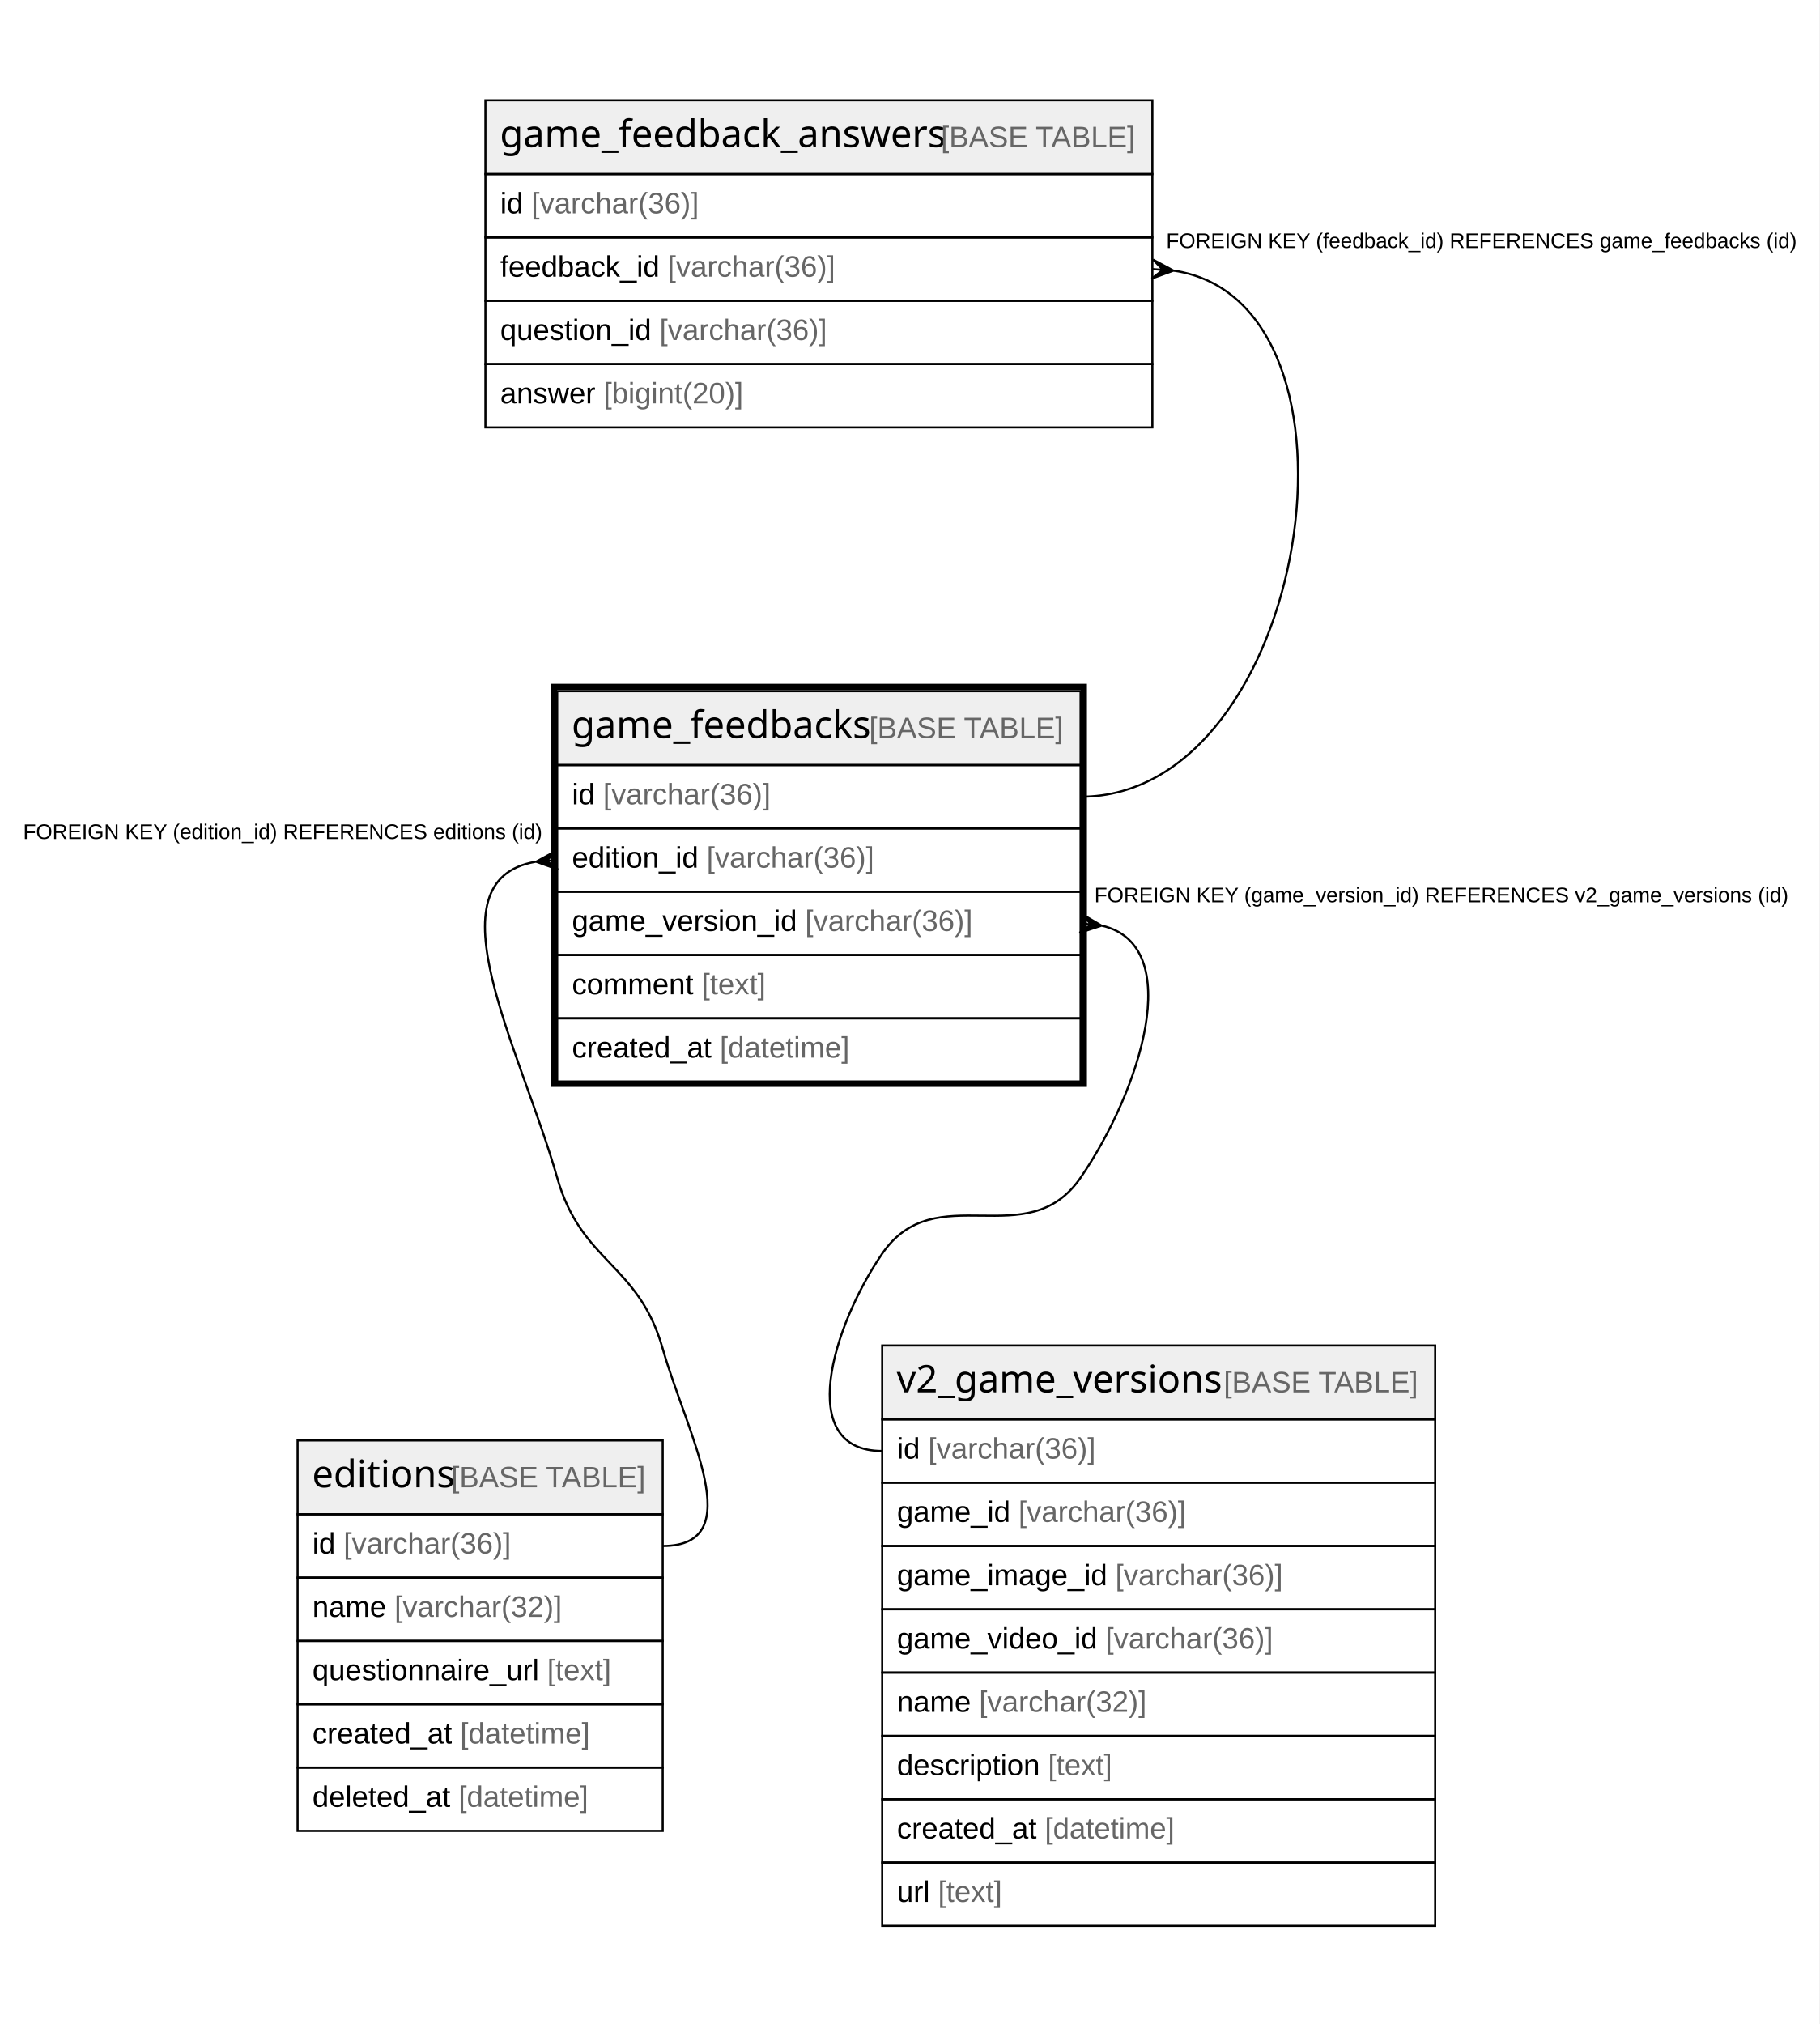
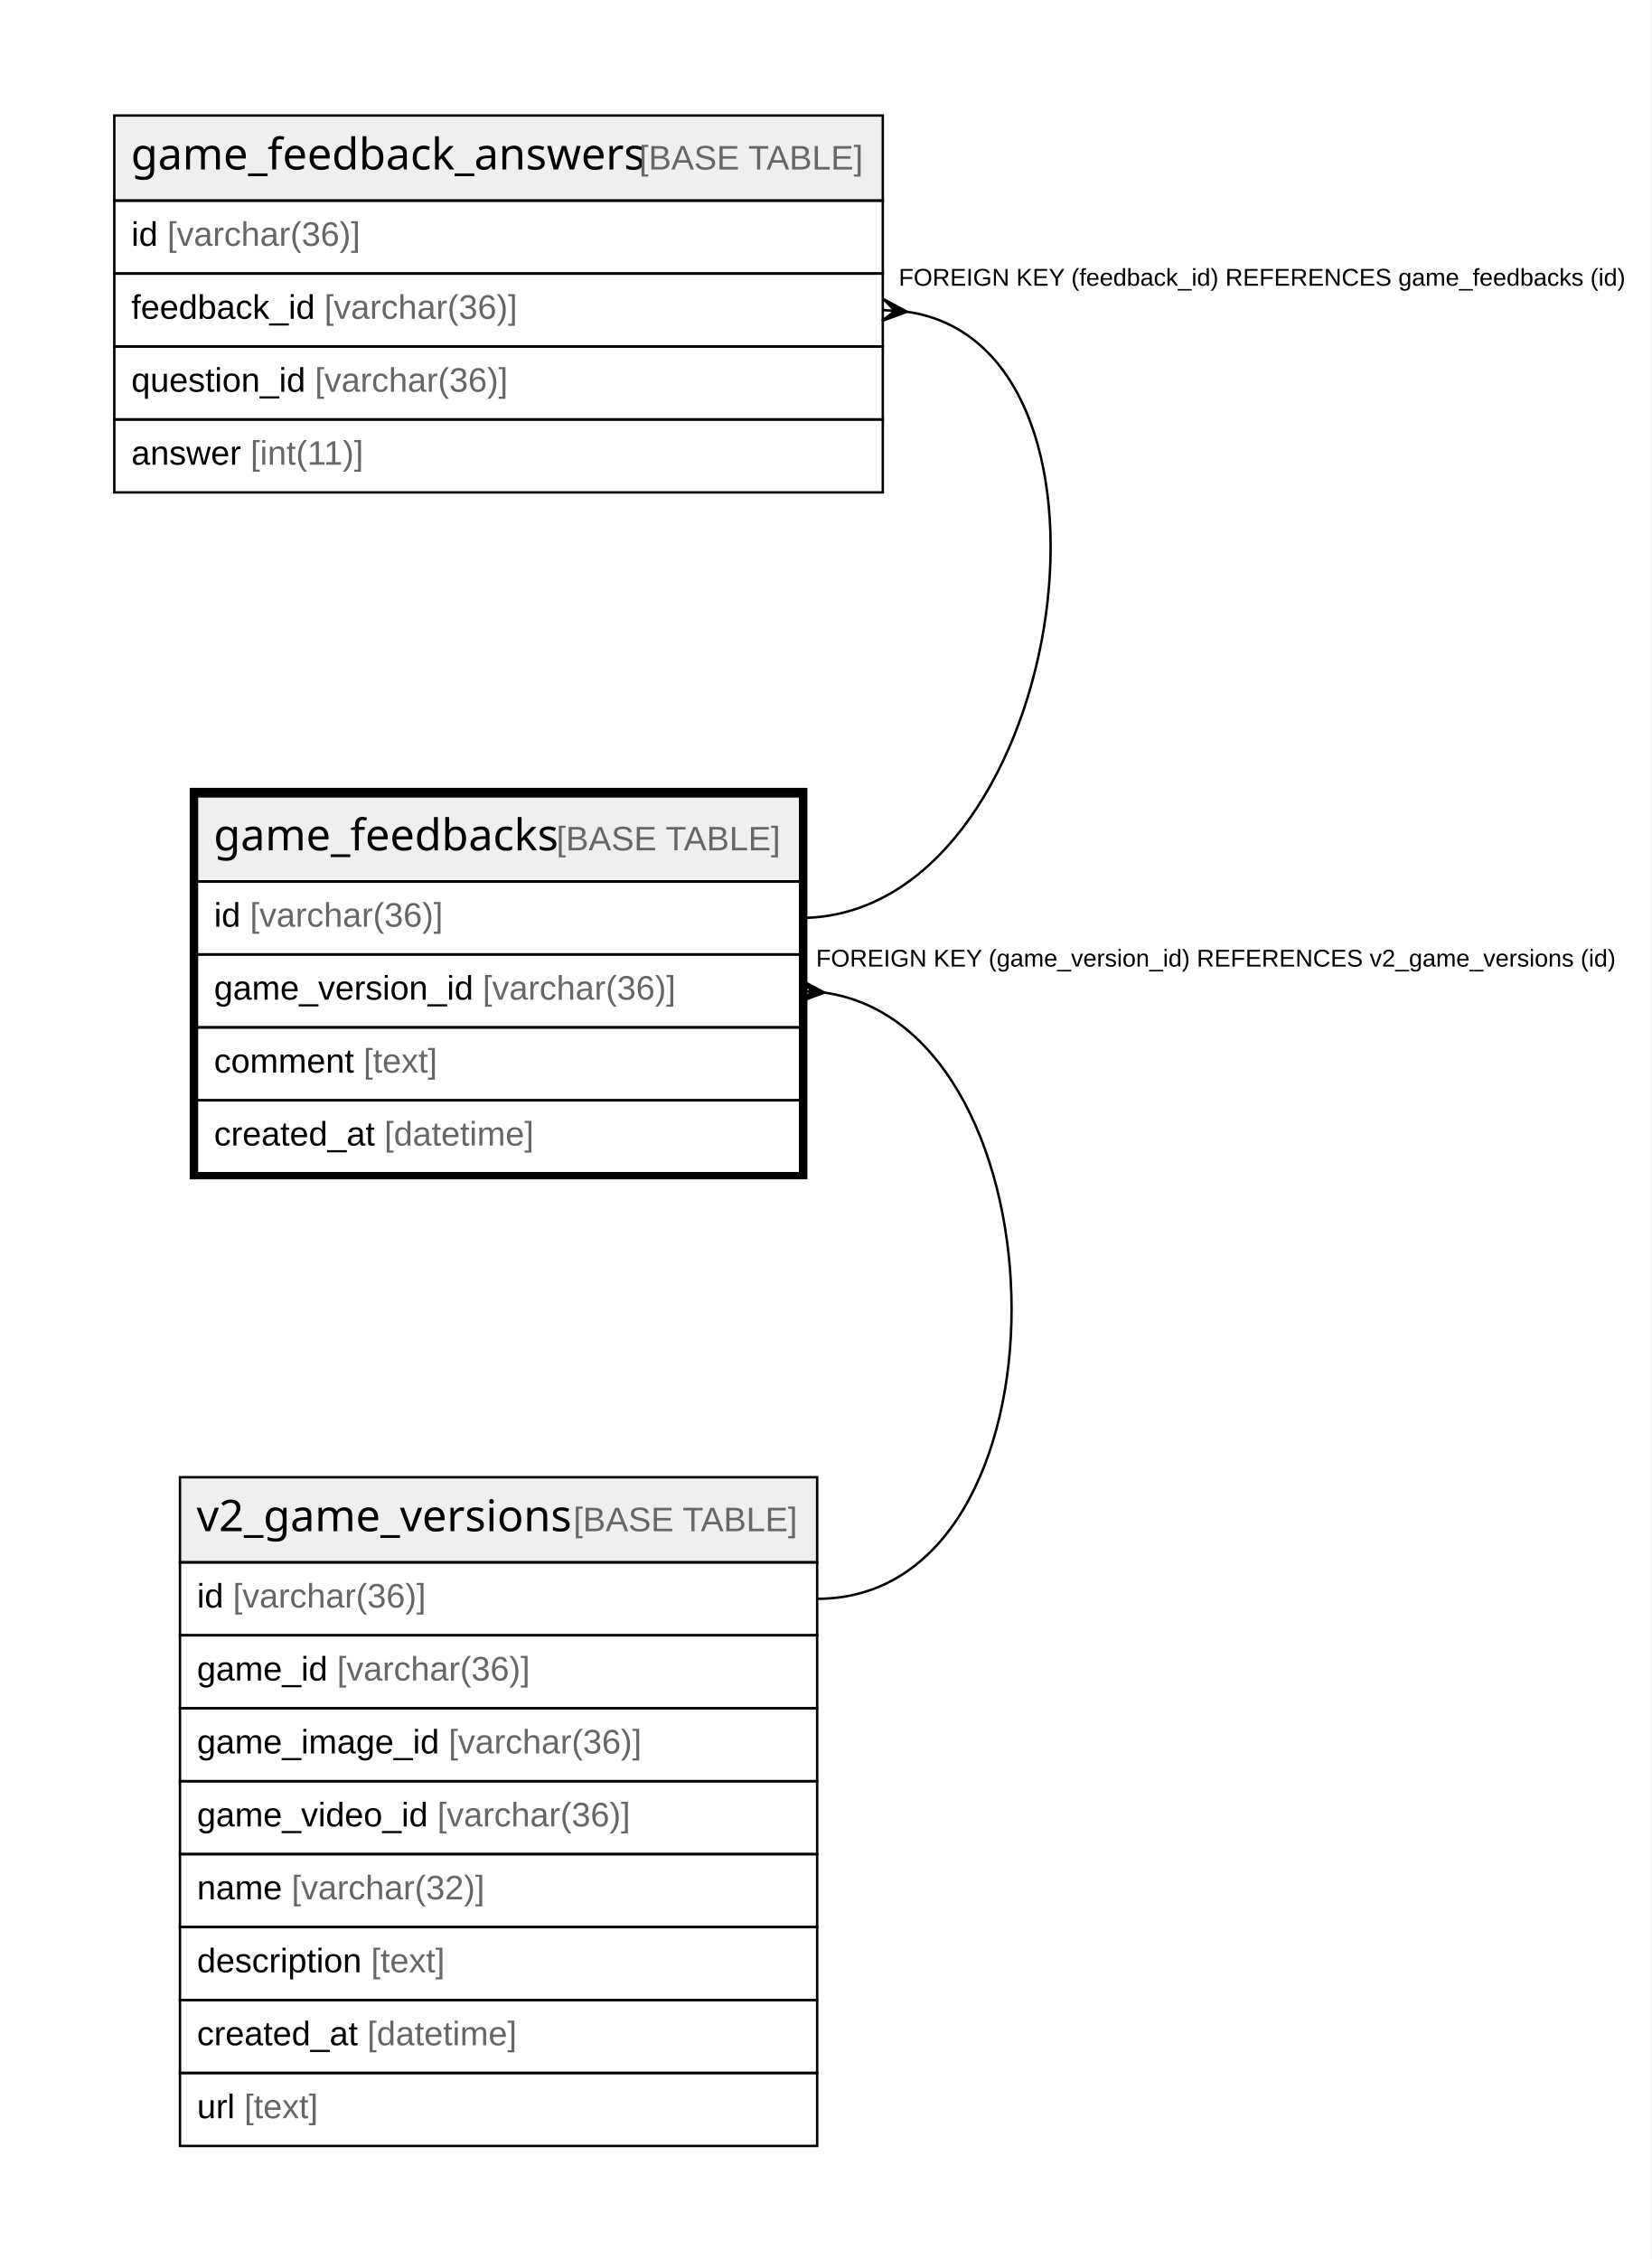
- <svg xmlns="http://www.w3.org/2000/svg" width="862pt" height="959pt" viewBox="0.00 0.00 862.00 959.00">
-   <g id="graph0" class="graph" transform="scale(1 1) rotate(0) translate(4 955)">
-     <polygon fill="#ffffff" stroke="transparent" points="-4,4 -4,-955 858,-955 858,4 -4,4" />
+ <svg xmlns="http://www.w3.org/2000/svg" width="679pt" height="929pt" viewBox="0.00 0.00 679.00 929.00">
+   <g id="graph0" class="graph" transform="scale(1 1) rotate(0) translate(4 925)">
+     <polygon fill="#ffffff" stroke="transparent" points="-4,4 -4,-925 675,-925 675,4 -4,4" />
    <g id="node1" class="node">
-       <polygon fill="#efefef" stroke="transparent" points="260,-592.5 260,-627.5 508,-627.5 508,-592.5 260,-592.5" />
-       <polygon fill="none" stroke="#000000" points="260,-592.5 260,-627.5 508,-627.5 508,-592.5 260,-592.5" />
-       <text text-anchor="start" x="266.848" y="-605.3" font-family="Arial Bold" font-size="18.00" fill="#000000">game_feedbacks</text>
-       <text text-anchor="start" x="403.898" y="-605.3" font-family="Arial" font-size="14.00" fill="#000000"> </text>
-       <text text-anchor="start" x="407.789" y="-605.3" font-family="Arial" font-size="14.00" fill="#666666">[BASE TABLE]</text>
-       <polygon fill="none" stroke="#000000" points="260,-562.5 260,-592.5 508,-592.5 508,-562.5 260,-562.5" />
-       <text text-anchor="start" x="267" y="-573.9" font-family="Arial" font-size="14.00" fill="#000000">id </text>
-       <text text-anchor="start" x="281.78" y="-573.9" font-family="Arial" font-size="14.00" fill="#666666">[varchar(36)]</text>
-       <polygon fill="none" stroke="#000000" points="260,-532.5 260,-562.5 508,-562.5 508,-532.5 260,-532.5" />
-       <text text-anchor="start" x="267" y="-543.9" font-family="Arial" font-size="14.00" fill="#000000">edition_id </text>
-       <text text-anchor="start" x="330.797" y="-543.9" font-family="Arial" font-size="14.00" fill="#666666">[varchar(36)]</text>
-       <polygon fill="none" stroke="#000000" points="260,-502.5 260,-532.5 508,-532.5 508,-502.5 260,-502.5" />
-       <text text-anchor="start" x="267" y="-513.9" font-family="Arial" font-size="14.00" fill="#000000">game_version_id </text>
-       <text text-anchor="start" x="377.468" y="-513.9" font-family="Arial" font-size="14.00" fill="#666666">[varchar(36)]</text>
-       <polygon fill="none" stroke="#000000" points="260,-472.5 260,-502.5 508,-502.5 508,-472.5 260,-472.5" />
-       <text text-anchor="start" x="267" y="-483.9" font-family="Arial" font-size="14.00" fill="#000000">comment </text>
-       <text text-anchor="start" x="328.45" y="-483.9" font-family="Arial" font-size="14.00" fill="#666666">[text]</text>
-       <polygon fill="none" stroke="#000000" points="260,-442.5 260,-472.5 508,-472.5 508,-442.5 260,-442.5" />
-       <text text-anchor="start" x="267" y="-453.9" font-family="Arial" font-size="14.00" fill="#000000">created_at </text>
-       <text text-anchor="start" x="337.028" y="-453.9" font-family="Arial" font-size="14.00" fill="#666666">[datetime]</text>
-       <polygon fill="none" stroke="#000000" stroke-width="3" points="258.5,-441.5 258.5,-629.5 509.5,-629.5 509.5,-441.5 258.5,-441.5" />
+       <polygon fill="#efefef" stroke="transparent" points="77,-562.5 77,-597.5 325,-597.5 325,-562.5 77,-562.5" />
+       <polygon fill="none" stroke="#000000" points="77,-562.5 77,-597.5 325,-597.5 325,-562.5 77,-562.5" />
+       <text text-anchor="start" x="83.848" y="-575.3" font-family="Arial Bold" font-size="18.00" fill="#000000">game_feedbacks</text>
+       <text text-anchor="start" x="220.898" y="-575.3" font-family="Arial" font-size="14.00" fill="#000000"> </text>
+       <text text-anchor="start" x="224.789" y="-575.3" font-family="Arial" font-size="14.00" fill="#666666">[BASE TABLE]</text>
+       <polygon fill="none" stroke="#000000" points="77,-532.5 77,-562.5 325,-562.5 325,-532.5 77,-532.5" />
+       <text text-anchor="start" x="84" y="-543.9" font-family="Arial" font-size="14.00" fill="#000000">id </text>
+       <text text-anchor="start" x="98.78" y="-543.9" font-family="Arial" font-size="14.00" fill="#666666">[varchar(36)]</text>
+       <polygon fill="none" stroke="#000000" points="77,-502.5 77,-532.5 325,-532.5 325,-502.5 77,-502.5" />
+       <text text-anchor="start" x="84" y="-513.9" font-family="Arial" font-size="14.00" fill="#000000">game_version_id </text>
+       <text text-anchor="start" x="194.468" y="-513.9" font-family="Arial" font-size="14.00" fill="#666666">[varchar(36)]</text>
+       <polygon fill="none" stroke="#000000" points="77,-472.5 77,-502.5 325,-502.5 325,-472.5 77,-472.5" />
+       <text text-anchor="start" x="84" y="-483.9" font-family="Arial" font-size="14.00" fill="#000000">comment </text>
+       <text text-anchor="start" x="145.45" y="-483.9" font-family="Arial" font-size="14.00" fill="#666666">[text]</text>
+       <polygon fill="none" stroke="#000000" points="77,-442.5 77,-472.5 325,-472.5 325,-442.5 77,-442.5" />
+       <text text-anchor="start" x="84" y="-453.9" font-family="Arial" font-size="14.00" fill="#000000">created_at </text>
+       <text text-anchor="start" x="154.028" y="-453.9" font-family="Arial" font-size="14.00" fill="#666666">[datetime]</text>
+       <polygon fill="none" stroke="#000000" stroke-width="3" points="75.5,-441.5 75.5,-599.5 326.5,-599.5 326.5,-441.5 75.5,-441.5" />
    </g>
    <g id="node3" class="node">
-       <polygon fill="#efefef" stroke="transparent" points="137,-237.5 137,-272.5 310,-272.5 310,-237.5 137,-237.5" />
-       <polygon fill="none" stroke="#000000" points="137,-237.5 137,-272.5 310,-272.5 310,-237.5 137,-237.5" />
-       <text text-anchor="start" x="143.865" y="-250.3" font-family="Arial Bold" font-size="18.00" fill="#000000">editions</text>
-       <text text-anchor="start" x="205.881" y="-250.3" font-family="Arial" font-size="14.00" fill="#000000"> </text>
-       <text text-anchor="start" x="209.771" y="-250.3" font-family="Arial" font-size="14.00" fill="#666666">[BASE TABLE]</text>
-       <polygon fill="none" stroke="#000000" points="137,-207.5 137,-237.5 310,-237.5 310,-207.5 137,-207.5" />
-       <text text-anchor="start" x="144" y="-218.9" font-family="Arial" font-size="14.00" fill="#000000">id </text>
-       <text text-anchor="start" x="158.78" y="-218.9" font-family="Arial" font-size="14.00" fill="#666666">[varchar(36)]</text>
-       <polygon fill="none" stroke="#000000" points="137,-177.5 137,-207.5 310,-207.5 310,-177.5 137,-177.5" />
-       <text text-anchor="start" x="144" y="-188.9" font-family="Arial" font-size="14.00" fill="#000000">name </text>
-       <text text-anchor="start" x="182.899" y="-188.9" font-family="Arial" font-size="14.00" fill="#666666">[varchar(32)]</text>
-       <polygon fill="none" stroke="#000000" points="137,-147.5 137,-177.5 310,-177.5 310,-147.5 137,-147.5" />
-       <text text-anchor="start" x="144" y="-158.9" font-family="Arial" font-size="14.00" fill="#000000">questionnaire_url </text>
-       <text text-anchor="start" x="255.248" y="-158.9" font-family="Arial" font-size="14.00" fill="#666666">[text]</text>
-       <polygon fill="none" stroke="#000000" points="137,-117.5 137,-147.5 310,-147.5 310,-117.5 137,-117.5" />
-       <text text-anchor="start" x="144" y="-128.9" font-family="Arial" font-size="14.00" fill="#000000">created_at </text>
-       <text text-anchor="start" x="214.028" y="-128.9" font-family="Arial" font-size="14.00" fill="#666666">[datetime]</text>
-       <polygon fill="none" stroke="#000000" points="137,-87.5 137,-117.5 310,-117.5 310,-87.5 137,-87.5" />
-       <text text-anchor="start" x="144" y="-98.9" font-family="Arial" font-size="14.00" fill="#000000">deleted_at </text>
-       <text text-anchor="start" x="213.257" y="-98.9" font-family="Arial" font-size="14.00" fill="#666666">[datetime]</text>
+       <polygon fill="#efefef" stroke="transparent" points="70,-282.5 70,-317.5 332,-317.5 332,-282.5 70,-282.5" />
+       <polygon fill="none" stroke="#000000" points="70,-282.5 70,-317.5 332,-317.5 332,-282.5 70,-282.5" />
+       <text text-anchor="start" x="76.856" y="-295.3" font-family="Arial Bold" font-size="18.00" fill="#000000">v2_game_versions</text>
+       <text text-anchor="start" x="227.89" y="-295.3" font-family="Arial" font-size="14.00" fill="#000000"> </text>
+       <text text-anchor="start" x="231.781" y="-295.3" font-family="Arial" font-size="14.00" fill="#666666">[BASE TABLE]</text>
+       <polygon fill="none" stroke="#000000" points="70,-252.5 70,-282.5 332,-282.5 332,-252.5 70,-252.5" />
+       <text text-anchor="start" x="77" y="-263.9" font-family="Arial" font-size="14.00" fill="#000000">id </text>
+       <text text-anchor="start" x="91.78" y="-263.9" font-family="Arial" font-size="14.00" fill="#666666">[varchar(36)]</text>
+       <polygon fill="none" stroke="#000000" points="70,-222.5 70,-252.5 332,-252.5 332,-222.5 70,-222.5" />
+       <text text-anchor="start" x="77" y="-233.9" font-family="Arial" font-size="14.00" fill="#000000">game_id </text>
+       <text text-anchor="start" x="134.571" y="-233.9" font-family="Arial" font-size="14.00" fill="#666666">[varchar(36)]</text>
+       <polygon fill="none" stroke="#000000" points="70,-192.5 70,-222.5 332,-222.5 332,-192.5 70,-192.5" />
+       <text text-anchor="start" x="77" y="-203.9" font-family="Arial" font-size="14.00" fill="#000000">game_image_id </text>
+       <text text-anchor="start" x="180.468" y="-203.9" font-family="Arial" font-size="14.00" fill="#666666">[varchar(36)]</text>
+       <polygon fill="none" stroke="#000000" points="70,-162.5 70,-192.5 332,-192.5 332,-162.5 70,-162.5" />
+       <text text-anchor="start" x="77" y="-173.9" font-family="Arial" font-size="14.00" fill="#000000">game_video_id </text>
+       <text text-anchor="start" x="175.808" y="-173.9" font-family="Arial" font-size="14.00" fill="#666666">[varchar(36)]</text>
+       <polygon fill="none" stroke="#000000" points="70,-132.5 70,-162.5 332,-162.5 332,-132.5 70,-132.5" />
+       <text text-anchor="start" x="77" y="-143.9" font-family="Arial" font-size="14.00" fill="#000000">name </text>
+       <text text-anchor="start" x="115.899" y="-143.9" font-family="Arial" font-size="14.00" fill="#666666">[varchar(32)]</text>
+       <polygon fill="none" stroke="#000000" points="70,-102.5 70,-132.5 332,-132.5 332,-102.5 70,-102.5" />
+       <text text-anchor="start" x="77" y="-113.9" font-family="Arial" font-size="14.00" fill="#000000">description </text>
+       <text text-anchor="start" x="148.568" y="-113.9" font-family="Arial" font-size="14.00" fill="#666666">[text]</text>
+       <polygon fill="none" stroke="#000000" points="70,-72.5 70,-102.5 332,-102.5 332,-72.5 70,-72.5" />
+       <text text-anchor="start" x="77" y="-83.9" font-family="Arial" font-size="14.00" fill="#000000">created_at </text>
+       <text text-anchor="start" x="147.028" y="-83.9" font-family="Arial" font-size="14.00" fill="#666666">[datetime]</text>
+       <polygon fill="none" stroke="#000000" points="70,-42.5 70,-72.5 332,-72.5 332,-42.5 70,-42.5" />
+       <text text-anchor="start" x="77" y="-53.9" font-family="Arial" font-size="14.00" fill="#000000">url </text>
+       <text text-anchor="start" x="96.44" y="-53.9" font-family="Arial" font-size="14.00" fill="#666666">[text]</text>
    </g>
    <g id="edge2" class="edge">
-       <path fill="none" stroke="#000000" d="M249.719,-546.69C198.522,-537.811 242.773,-457.703 260,-397 271.55,-356.301 298.45,-356.699 310,-316 321.345,-276.023 351.556,-222.5 310,-222.5" />
-       <polygon fill="#000000" stroke="#000000" points="250.031,-546.715 259.647,-551.986 255.015,-547.107 260,-547.5 260,-547.5 260,-547.5 255.015,-547.107 260.353,-543.014 250.031,-546.715 250.031,-546.715" />
-       <text text-anchor="start" x="6.939" y="-557.5" font-family="Arial" font-size="10.00" fill="#000000">FOREIGN KEY (edition_id) REFERENCES editions (id)</text>
-     </g>
-     <g id="node4" class="node">
-       <polygon fill="#efefef" stroke="transparent" points="414,-282.5 414,-317.5 676,-317.5 676,-282.5 414,-282.5" />
-       <polygon fill="none" stroke="#000000" points="414,-282.5 414,-317.5 676,-317.5 676,-282.5 414,-282.5" />
-       <text text-anchor="start" x="420.856" y="-295.3" font-family="Arial Bold" font-size="18.00" fill="#000000">v2_game_versions</text>
-       <text text-anchor="start" x="571.89" y="-295.3" font-family="Arial" font-size="14.00" fill="#000000"> </text>
-       <text text-anchor="start" x="575.781" y="-295.3" font-family="Arial" font-size="14.00" fill="#666666">[BASE TABLE]</text>
-       <polygon fill="none" stroke="#000000" points="414,-252.5 414,-282.5 676,-282.5 676,-252.5 414,-252.5" />
-       <text text-anchor="start" x="421" y="-263.9" font-family="Arial" font-size="14.00" fill="#000000">id </text>
-       <text text-anchor="start" x="435.78" y="-263.9" font-family="Arial" font-size="14.00" fill="#666666">[varchar(36)]</text>
-       <polygon fill="none" stroke="#000000" points="414,-222.5 414,-252.5 676,-252.5 676,-222.5 414,-222.5" />
-       <text text-anchor="start" x="421" y="-233.9" font-family="Arial" font-size="14.00" fill="#000000">game_id </text>
-       <text text-anchor="start" x="478.571" y="-233.9" font-family="Arial" font-size="14.00" fill="#666666">[varchar(36)]</text>
-       <polygon fill="none" stroke="#000000" points="414,-192.5 414,-222.5 676,-222.5 676,-192.5 414,-192.5" />
-       <text text-anchor="start" x="421" y="-203.9" font-family="Arial" font-size="14.00" fill="#000000">game_image_id </text>
-       <text text-anchor="start" x="524.468" y="-203.9" font-family="Arial" font-size="14.00" fill="#666666">[varchar(36)]</text>
-       <polygon fill="none" stroke="#000000" points="414,-162.5 414,-192.5 676,-192.5 676,-162.5 414,-162.5" />
-       <text text-anchor="start" x="421" y="-173.9" font-family="Arial" font-size="14.00" fill="#000000">game_video_id </text>
-       <text text-anchor="start" x="519.808" y="-173.9" font-family="Arial" font-size="14.00" fill="#666666">[varchar(36)]</text>
-       <polygon fill="none" stroke="#000000" points="414,-132.5 414,-162.5 676,-162.5 676,-132.5 414,-132.5" />
-       <text text-anchor="start" x="421" y="-143.9" font-family="Arial" font-size="14.00" fill="#000000">name </text>
-       <text text-anchor="start" x="459.899" y="-143.9" font-family="Arial" font-size="14.00" fill="#666666">[varchar(32)]</text>
-       <polygon fill="none" stroke="#000000" points="414,-102.5 414,-132.5 676,-132.5 676,-102.5 414,-102.5" />
-       <text text-anchor="start" x="421" y="-113.9" font-family="Arial" font-size="14.00" fill="#000000">description </text>
-       <text text-anchor="start" x="492.568" y="-113.9" font-family="Arial" font-size="14.00" fill="#666666">[text]</text>
-       <polygon fill="none" stroke="#000000" points="414,-72.5 414,-102.5 676,-102.5 676,-72.5 414,-72.5" />
-       <text text-anchor="start" x="421" y="-83.9" font-family="Arial" font-size="14.00" fill="#000000">created_at </text>
-       <text text-anchor="start" x="491.028" y="-83.9" font-family="Arial" font-size="14.00" fill="#666666">[datetime]</text>
-       <polygon fill="none" stroke="#000000" points="414,-42.5 414,-72.5 676,-72.5 676,-42.5 414,-42.5" />
-       <text text-anchor="start" x="421" y="-53.9" font-family="Arial" font-size="14.00" fill="#000000">url </text>
-       <text text-anchor="start" x="440.44" y="-53.9" font-family="Arial" font-size="14.00" fill="#666666">[text]</text>
-     </g>
-     <g id="edge3" class="edge">
-       <path fill="none" stroke="#000000" d="M518.183,-516.405C558.257,-506.919 536.217,-438.022 508,-397 482.647,-360.141 439.353,-397.859 414,-361 390.45,-326.762 372.444,-267.5 414,-267.5" />
-       <polygon fill="#000000" stroke="#000000" points="517.943,-516.431 507.519,-513.026 512.971,-516.965 508,-517.5 508,-517.5 508,-517.5 512.971,-516.965 508.481,-521.974 517.943,-516.431 517.943,-516.431" />
-       <text text-anchor="start" x="514.543" y="-527.5" font-family="Arial" font-size="10.00" fill="#000000">FOREIGN KEY (game_version_id) REFERENCES v2_game_versions (id)</text>
+       <path fill="none" stroke="#000000" d="M335.115,-516.783C436.477,-502.119 439.681,-267.5 332,-267.5" />
+       <polygon fill="#000000" stroke="#000000" points="334.975,-516.793 324.682,-513.011 329.988,-517.146 325,-517.5 325,-517.5 325,-517.5 329.988,-517.146 325.318,-521.989 334.975,-516.793 334.975,-516.793" />
+       <text text-anchor="start" x="331.543" y="-527.5" font-family="Arial" font-size="10.00" fill="#000000">FOREIGN KEY (game_version_id) REFERENCES v2_game_versions (id)</text>
    </g>
    <g id="node2" class="node">
-       <polygon fill="#efefef" stroke="transparent" points="226,-872.5 226,-907.5 542,-907.5 542,-872.5 226,-872.5" />
-       <polygon fill="none" stroke="#000000" points="226,-872.5 226,-907.5 542,-907.5 542,-872.5 226,-872.5" />
-       <text text-anchor="start" x="232.842" y="-885.3" font-family="Arial Bold" font-size="18.00" fill="#000000">game_feedback_answers</text>
-       <text text-anchor="start" x="437.904" y="-885.3" font-family="Arial" font-size="14.00" fill="#000000"> </text>
-       <text text-anchor="start" x="441.794" y="-885.3" font-family="Arial" font-size="14.00" fill="#666666">[BASE TABLE]</text>
-       <polygon fill="none" stroke="#000000" points="226,-842.5 226,-872.5 542,-872.5 542,-842.5 226,-842.5" />
-       <text text-anchor="start" x="233" y="-853.9" font-family="Arial" font-size="14.00" fill="#000000">id </text>
-       <text text-anchor="start" x="247.78" y="-853.9" font-family="Arial" font-size="14.00" fill="#666666">[varchar(36)]</text>
-       <polygon fill="none" stroke="#000000" points="226,-812.5 226,-842.5 542,-842.5 542,-812.5 226,-812.5" />
-       <text text-anchor="start" x="233" y="-823.9" font-family="Arial" font-size="14.00" fill="#000000">feedback_id </text>
-       <text text-anchor="start" x="312.366" y="-823.9" font-family="Arial" font-size="14.00" fill="#666666">[varchar(36)]</text>
-       <polygon fill="none" stroke="#000000" points="226,-782.5 226,-812.5 542,-812.5 542,-782.5 226,-782.5" />
-       <text text-anchor="start" x="233" y="-793.9" font-family="Arial" font-size="14.00" fill="#000000">question_id </text>
-       <text text-anchor="start" x="308.473" y="-793.9" font-family="Arial" font-size="14.00" fill="#666666">[varchar(36)]</text>
-       <polygon fill="none" stroke="#000000" points="226,-752.5 226,-782.5 542,-782.5 542,-752.5 226,-752.5" />
-       <text text-anchor="start" x="233" y="-763.9" font-family="Arial" font-size="14.00" fill="#000000">answer </text>
-       <text text-anchor="start" x="282.006" y="-763.9" font-family="Arial" font-size="14.00" fill="#666666">[bigint(20)]</text>
+       <polygon fill="#efefef" stroke="transparent" points="43,-842.5 43,-877.5 359,-877.5 359,-842.5 43,-842.5" />
+       <polygon fill="none" stroke="#000000" points="43,-842.5 43,-877.5 359,-877.5 359,-842.5 43,-842.5" />
+       <text text-anchor="start" x="49.842" y="-855.3" font-family="Arial Bold" font-size="18.00" fill="#000000">game_feedback_answers</text>
+       <text text-anchor="start" x="254.904" y="-855.3" font-family="Arial" font-size="14.00" fill="#000000"> </text>
+       <text text-anchor="start" x="258.794" y="-855.3" font-family="Arial" font-size="14.00" fill="#666666">[BASE TABLE]</text>
+       <polygon fill="none" stroke="#000000" points="43,-812.5 43,-842.5 359,-842.5 359,-812.5 43,-812.5" />
+       <text text-anchor="start" x="50" y="-823.9" font-family="Arial" font-size="14.00" fill="#000000">id </text>
+       <text text-anchor="start" x="64.78" y="-823.9" font-family="Arial" font-size="14.00" fill="#666666">[varchar(36)]</text>
+       <polygon fill="none" stroke="#000000" points="43,-782.5 43,-812.5 359,-812.5 359,-782.5 43,-782.5" />
+       <text text-anchor="start" x="50" y="-793.9" font-family="Arial" font-size="14.00" fill="#000000">feedback_id </text>
+       <text text-anchor="start" x="129.366" y="-793.9" font-family="Arial" font-size="14.00" fill="#666666">[varchar(36)]</text>
+       <polygon fill="none" stroke="#000000" points="43,-752.5 43,-782.5 359,-782.5 359,-752.5 43,-752.5" />
+       <text text-anchor="start" x="50" y="-763.9" font-family="Arial" font-size="14.00" fill="#000000">question_id </text>
+       <text text-anchor="start" x="125.473" y="-763.9" font-family="Arial" font-size="14.00" fill="#666666">[varchar(36)]</text>
+       <polygon fill="none" stroke="#000000" points="43,-722.5 43,-752.5 359,-752.5 359,-722.5 43,-722.5" />
+       <text text-anchor="start" x="50" y="-733.9" font-family="Arial" font-size="14.00" fill="#000000">answer </text>
+       <text text-anchor="start" x="99.006" y="-733.9" font-family="Arial" font-size="14.00" fill="#666666">[int(11)]</text>
    </g>
    <g id="edge1" class="edge">
-       <path fill="none" stroke="#000000" d="M552.087,-826.783C651.933,-812.119 616.63,-577.5 508,-577.5" />
-       <polygon fill="#000000" stroke="#000000" points="551.975,-826.791 541.681,-823.011 546.987,-827.145 542,-827.5 542,-827.5 542,-827.5 546.987,-827.145 542.319,-831.989 551.975,-826.791 551.975,-826.791" />
-       <text text-anchor="start" x="548.535" y="-837.5" font-family="Arial" font-size="10.00" fill="#000000">FOREIGN KEY (feedback_id) REFERENCES game_feedbacks (id)</text>
+       <path fill="none" stroke="#000000" d="M369.087,-796.783C468.933,-782.119 433.63,-547.5 325,-547.5" />
+       <polygon fill="#000000" stroke="#000000" points="368.975,-796.791 358.681,-793.011 363.987,-797.145 359,-797.5 359,-797.5 359,-797.5 363.987,-797.145 359.319,-801.989 368.975,-796.791 368.975,-796.791" />
+       <text text-anchor="start" x="365.536" y="-807.5" font-family="Arial" font-size="10.00" fill="#000000">FOREIGN KEY (feedback_id) REFERENCES game_feedbacks (id)</text>
    </g>
  </g>
</svg>
